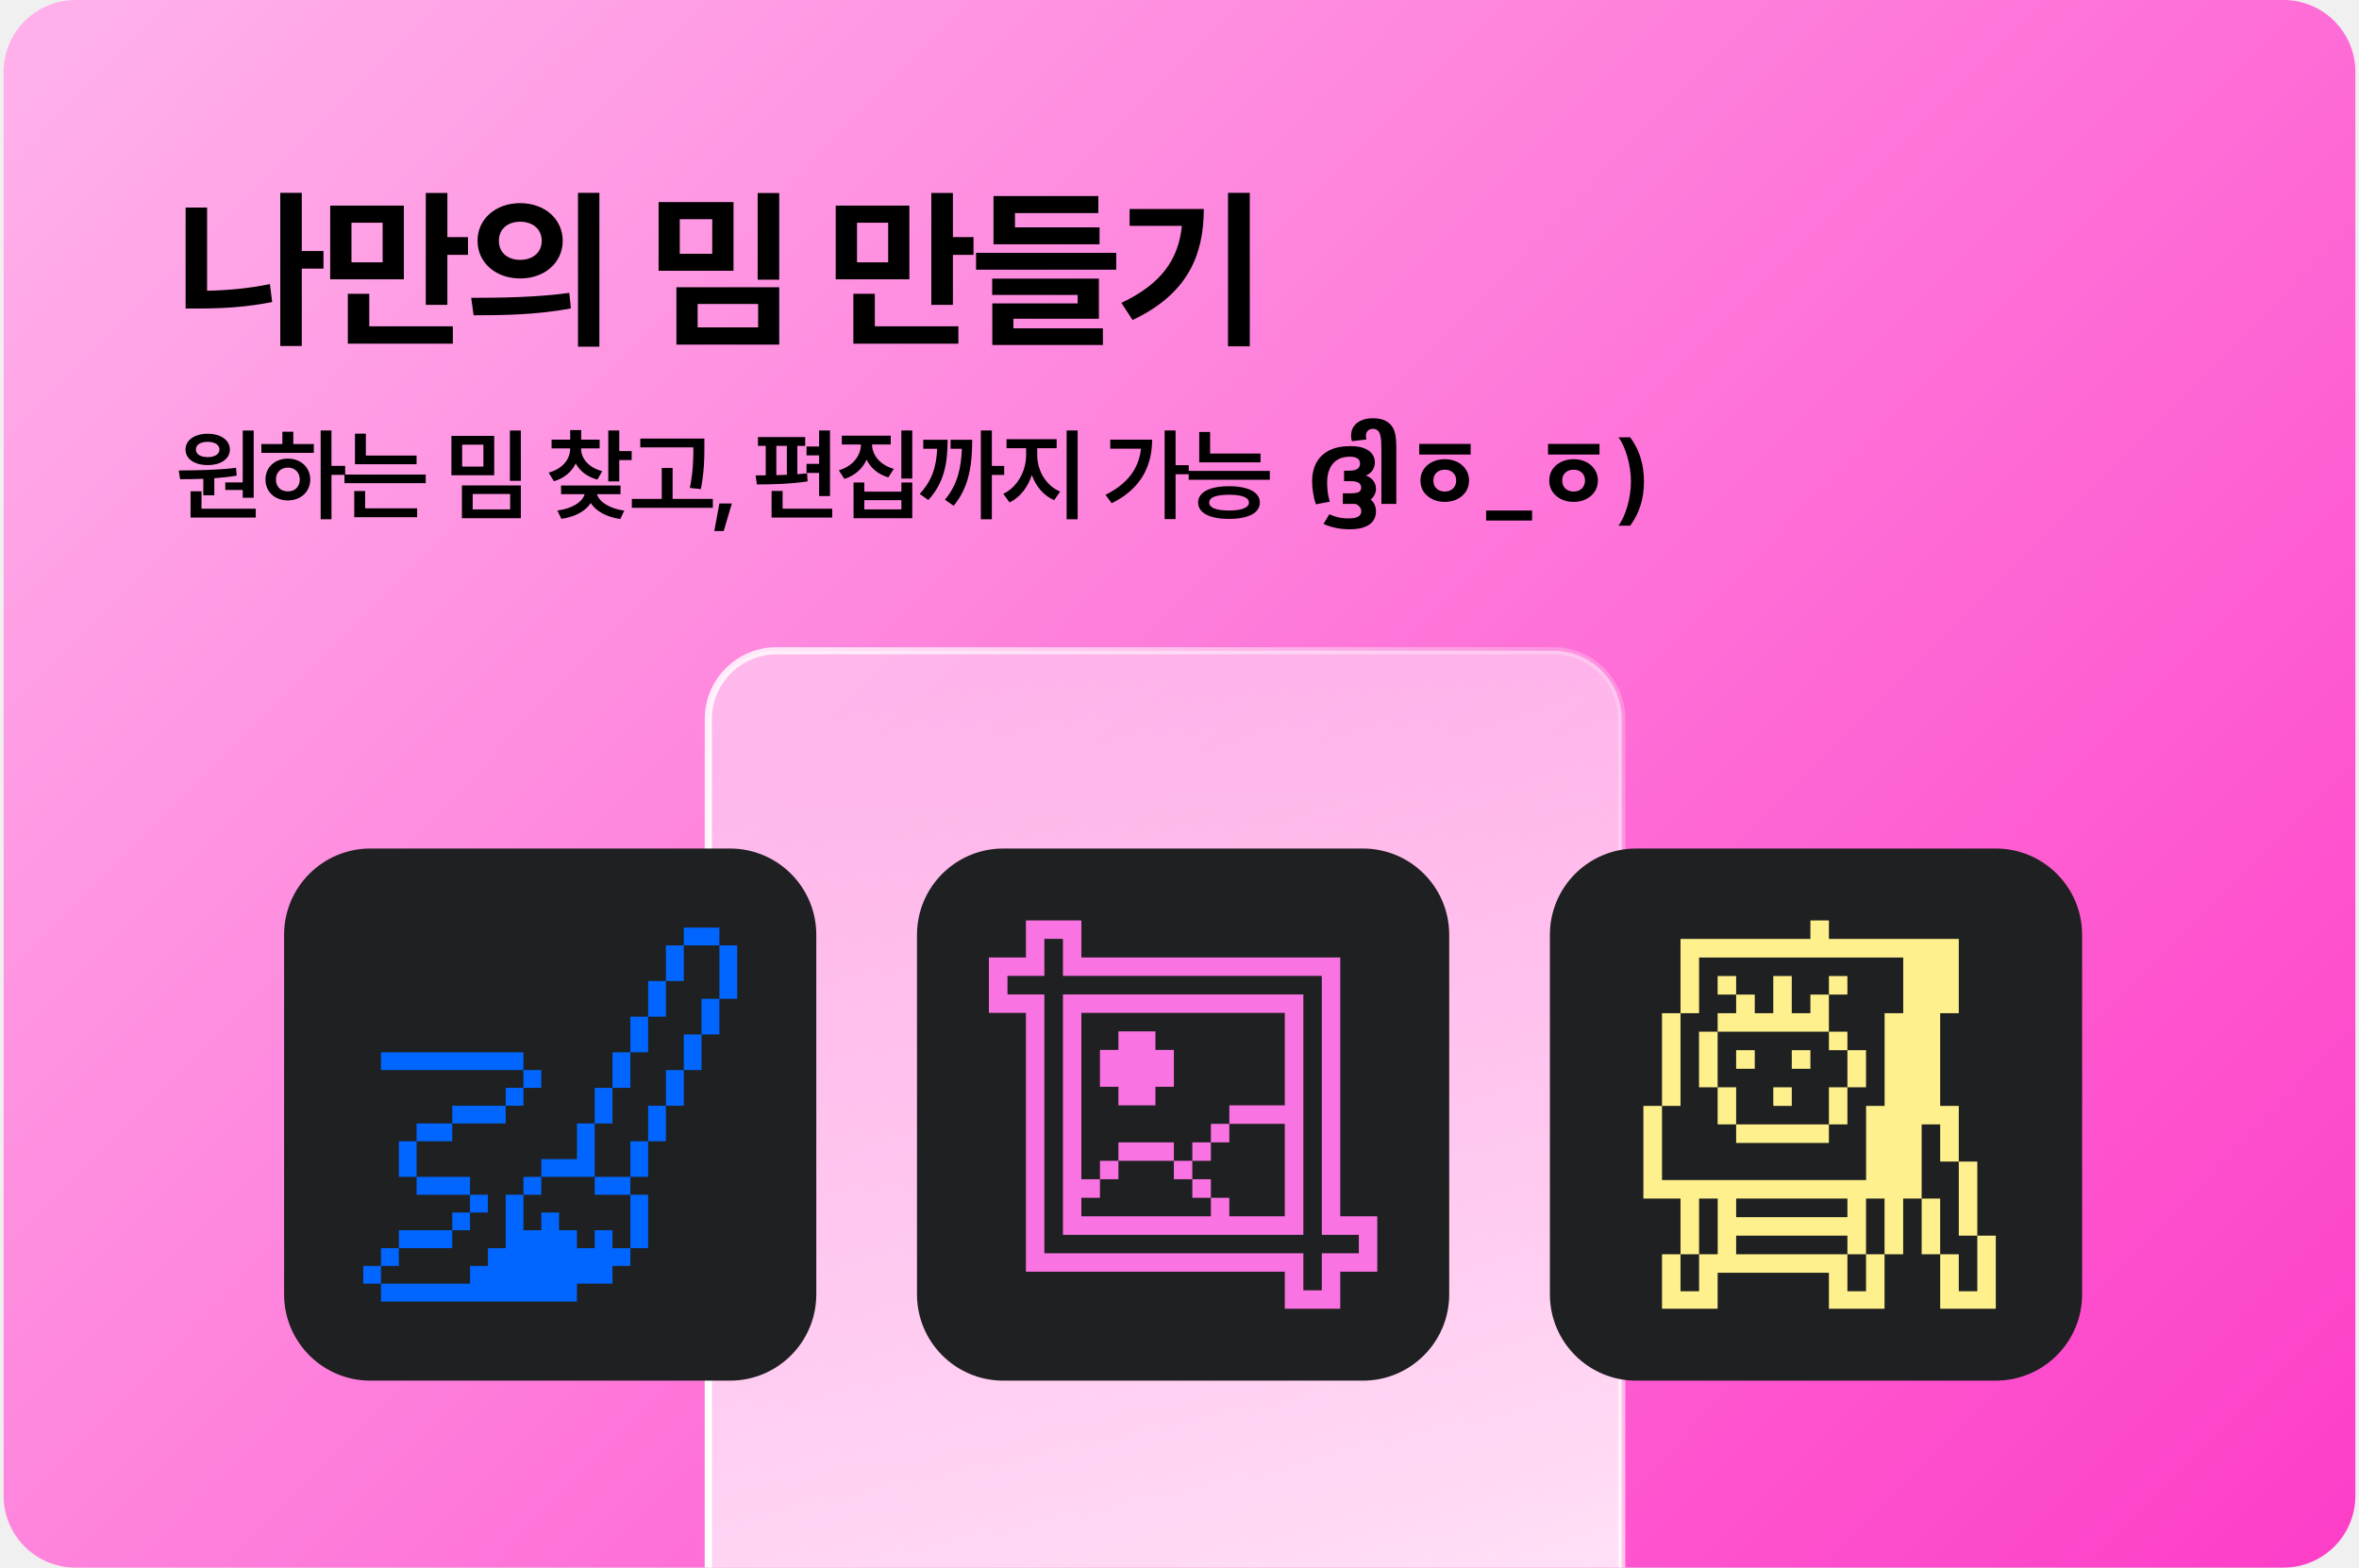
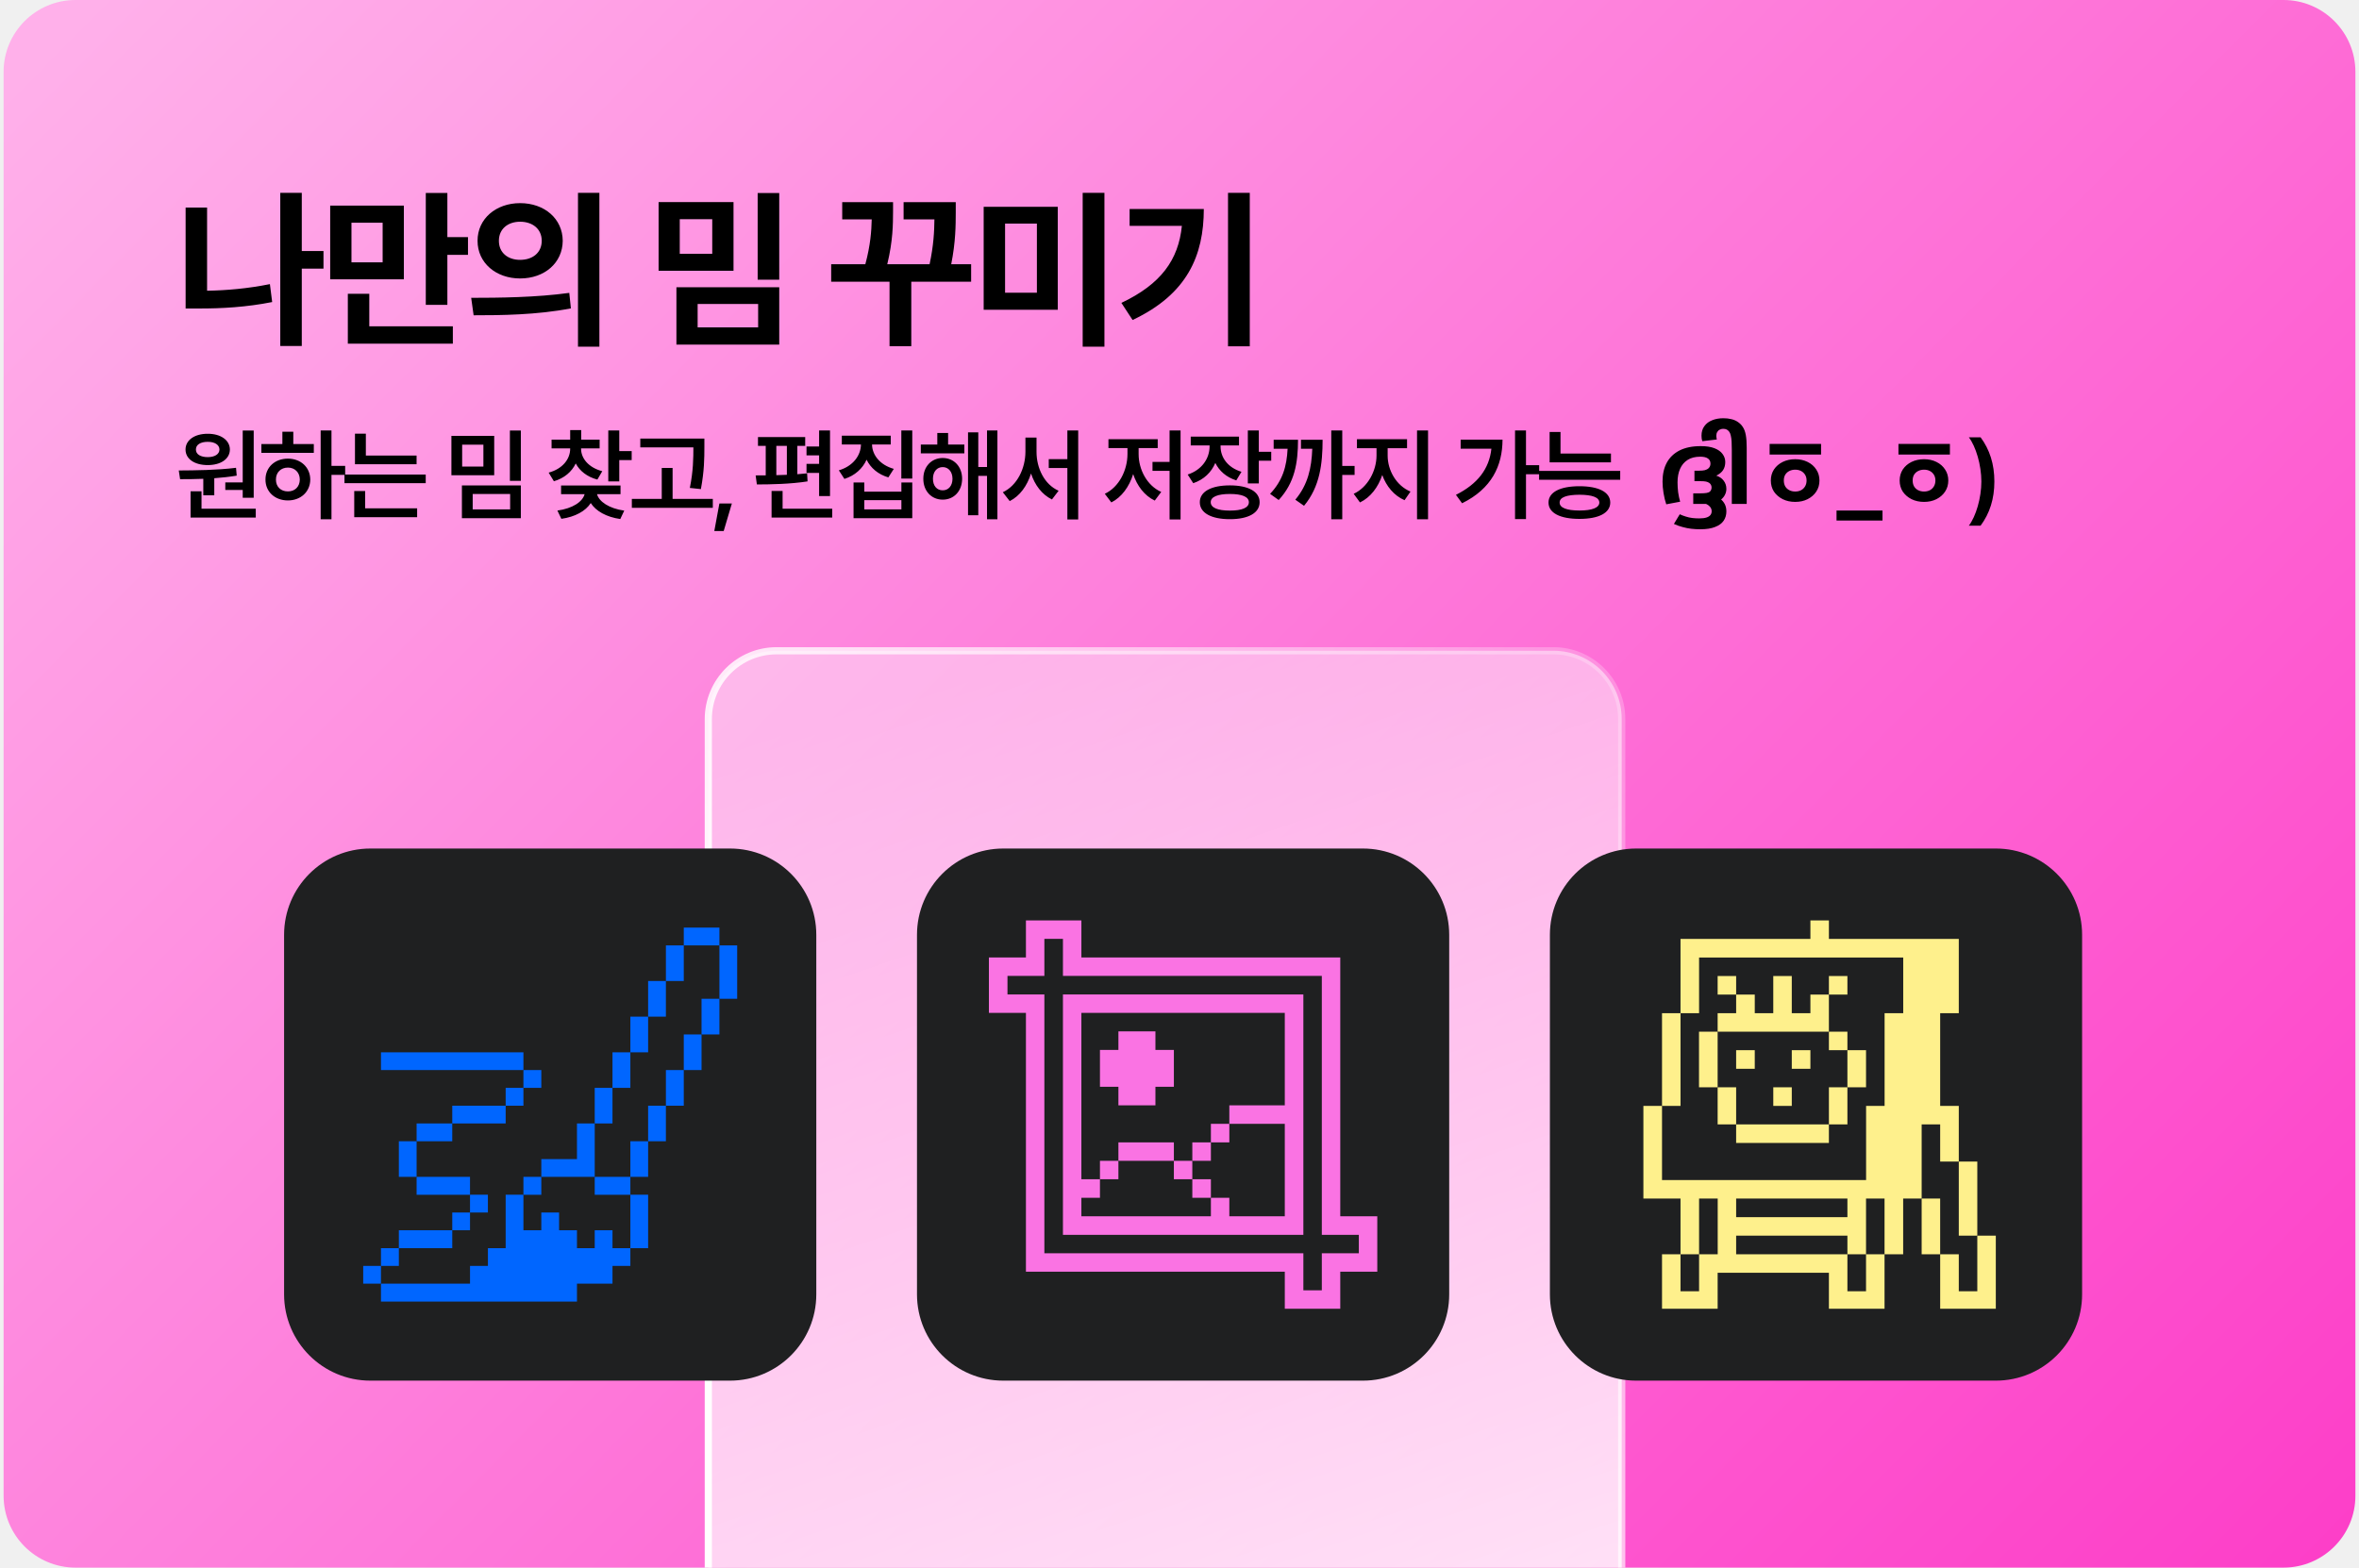
<svg xmlns="http://www.w3.org/2000/svg" width="328" height="218" viewBox="0 0 328 218" fill="none">
  <g clip-path="url(#clip0_896_17073)">
    <rect x="0.5" width="327" height="218" rx="10" fill="url(#paint0_linear_896_17073)" />
    <g clip-path="url(#clip1_896_17073)">
      <rect x="98.486" y="90.5" width="127" height="199" rx="9.5" fill="url(#paint1_linear_896_17073)" stroke="url(#paint2_linear_896_17073)" />
    </g>
    <rect x="39.5" y="118" width="74" height="74" rx="12" fill="#1F2021" />
    <g clip-path="url(#clip2_896_17073)">
      <path d="M102.499 131.47H100.029V138.896H102.499V131.47Z" fill="#0066FF" />
      <path d="M100.029 138.896H97.543V143.853H100.029V138.896Z" fill="#0066FF" />
      <path d="M100.03 129H95.074V131.47H100.03V129Z" fill="#0066FF" />
      <path d="M97.544 143.853H95.074V148.809H97.544V143.853Z" fill="#0066FF" />
      <path d="M95.074 148.809H92.588V153.765H95.074V148.809Z" fill="#0066FF" />
      <path d="M95.074 131.47H92.588V136.426H95.074V131.47Z" fill="#0066FF" />
      <path d="M92.587 153.765H90.117V158.705H92.587V153.765Z" fill="#0066FF" />
      <path d="M92.587 136.426H90.117V141.383H92.587V136.426Z" fill="#0066FF" />
      <path d="M90.118 166.147H87.648V173.574H90.118V166.147Z" fill="#0066FF" />
      <path d="M90.118 158.705H87.648V163.661H90.118V158.705Z" fill="#0066FF" />
      <path d="M90.118 141.383H87.648V146.339H90.118V141.383Z" fill="#0066FF" />
      <path d="M87.648 146.339H85.162V151.279H87.648V146.339Z" fill="#0066FF" />
      <path d="M85.162 171.087H82.692V173.574H80.222V171.087H77.736V168.617H75.266V171.087H72.779V166.147H70.309V173.574H67.84V176.044H65.353V178.514H52.971V181H80.222V178.514H85.162V176.044H87.648V173.574H85.162V171.087Z" fill="#0066FF" />
      <path d="M87.648 163.661H82.691V166.148H87.648V163.661Z" fill="#0066FF" />
      <path d="M85.161 151.279H82.691V156.235H85.161V151.279Z" fill="#0066FF" />
      <path d="M82.692 163.661V156.235H80.222V161.191H75.266V163.661H82.692Z" fill="#0066FF" />
      <path d="M75.266 163.661H72.779V166.148H75.266V163.661Z" fill="#0066FF" />
      <path d="M75.266 148.809H72.779V151.279H75.266V148.809Z" fill="#0066FF" />
      <path d="M72.779 151.279H70.309V153.765H72.779V151.279Z" fill="#0066FF" />
      <path d="M72.779 146.339H52.971V148.809H72.779V146.339Z" fill="#0066FF" />
      <path d="M67.838 166.147H65.352V168.617H67.838V166.147Z" fill="#0066FF" />
      <path d="M70.309 153.765H62.883V156.235H70.309V153.765Z" fill="#0066FF" />
      <path d="M65.353 168.617H62.883V171.087H65.353V168.617Z" fill="#0066FF" />
      <path d="M65.352 163.661H57.926V166.148H65.352V163.661Z" fill="#0066FF" />
      <path d="M62.882 156.235H57.926V158.705H62.882V156.235Z" fill="#0066FF" />
      <path d="M62.883 171.087H55.457V173.574H62.883V171.087Z" fill="#0066FF" />
      <path d="M57.927 158.705H55.457V163.661H57.927V158.705Z" fill="#0066FF" />
      <path d="M55.457 173.574H52.971V176.044H55.457V173.574Z" fill="#0066FF" />
      <path d="M52.97 176.044H50.5V178.514H52.97V176.044Z" fill="#0066FF" />
    </g>
    <rect x="127.5" y="118" width="74" height="74" rx="12" fill="#1F2021" />
    <g clip-path="url(#clip3_896_17073)">
      <path d="M186.353 169.141V133.147H150.359V128H142.647V133.147H137.5V140.859H142.647V176.853H178.641V182H186.353V176.853H191.5V169.141H186.353ZM188.935 174.288H183.788V179.435H181.223V174.288H145.212V138.294H140.082V135.712H145.212V130.565H147.794V135.712H183.788V171.723H188.935V174.288Z" fill="#FA73E3" />
      <path d="M147.793 138.294V171.723H181.222V138.294H147.793ZM178.64 153.717H170.929V156.282H178.64V169.141H170.929V166.576H168.364V169.141H150.358V166.576H152.94V163.994H150.358V140.859H178.64V153.717Z" fill="#FA73E3" />
      <path d="M170.93 156.283H168.365V158.864H170.93V156.283Z" fill="#FA73E3" />
      <path d="M168.365 158.864H165.783V161.429H168.365V158.864Z" fill="#FA73E3" />
      <path d="M168.365 163.994H165.783V166.576H168.365V163.994Z" fill="#FA73E3" />
      <path d="M165.782 161.429H163.217V163.994H165.782V161.429Z" fill="#FA73E3" />
      <path d="M155.506 153.718H160.653V151.136H163.218V146.006H160.653V143.424H155.506V146.006H152.941V151.136H155.506V153.718Z" fill="#FA73E3" />
      <path d="M163.218 158.864H155.506V161.429H163.218V158.864Z" fill="#FA73E3" />
      <path d="M155.506 161.429H152.941V163.994H155.506V161.429Z" fill="#FA73E3" />
    </g>
    <rect x="215.5" y="118" width="74" height="74" rx="12" fill="#1F2021" />
    <g clip-path="url(#clip4_896_17073)">
      <path d="M277.501 171.838H274.928V179.573H272.355V174.427H269.766V182.162H277.501V171.838Z" fill="#FEF08C" />
      <path d="M274.928 161.53H272.355V171.838H274.928V161.53Z" fill="#FEF08C" />
      <path d="M269.764 166.675H267.191V174.427H269.764V166.675Z" fill="#FEF08C" />
      <path d="M267.192 156.368H269.765V161.53H272.355V153.795H269.765V140.897H272.355V130.573H254.295V128H251.722V130.573H233.662V140.897H236.244V133.162H264.628V140.897H262.038V153.795H259.466V164.103H231.09V153.795H228.5V166.675H233.662V174.427H236.244V166.675H238.833V174.427H236.244V179.573H233.662V174.427H231.09V182.162H238.825V177H254.295V182.162H262.03V174.427H259.457V179.573H256.868V174.427H241.397V171.838H256.868V174.427H259.457V166.675H262.03V174.427H264.62V166.675H267.192V156.368ZM256.868 169.265H241.397V166.675H256.868V169.265Z" fill="#FEF08C" />
      <path d="M259.457 146.043H256.867V151.205H259.457V146.043Z" fill="#FEF08C" />
      <path d="M256.868 151.205H254.295V156.368H256.868V151.205Z" fill="#FEF08C" />
      <path d="M256.868 143.47H254.295V146.043H256.868V143.47Z" fill="#FEF08C" />
      <path d="M256.868 135.735H254.295V138.308H256.868V135.735Z" fill="#FEF08C" />
      <path d="M254.294 156.368H241.396V158.94H254.294V156.368Z" fill="#FEF08C" />
      <path d="M251.722 146.043H249.133V148.632H251.722V146.043Z" fill="#FEF08C" />
      <path d="M249.133 151.205H246.561V153.795H249.133V151.205Z" fill="#FEF08C" />
      <path d="M243.986 146.043H241.396V148.632H243.986V146.043Z" fill="#FEF08C" />
      <path d="M254.294 143.47V138.308H251.722V140.897H249.132V135.735H246.559V140.897H243.987V138.308H241.397V140.897H238.824V143.47H254.294Z" fill="#FEF08C" />
      <path d="M241.397 151.205H238.824V156.368H241.397V151.205Z" fill="#FEF08C" />
      <path d="M241.397 135.735H238.824V138.308H241.397V135.735Z" fill="#FEF08C" />
      <path d="M238.824 143.47H236.234V151.205H238.824V143.47Z" fill="#FEF08C" />
      <path d="M233.663 140.897H231.09V153.795H233.663V140.897Z" fill="#FEF08C" />
    </g>
-     <path d="M41.961 34.912H44.978V37.356H41.961V48.113H38.97V26.815H41.961V34.912ZM28.793 28.862V40.431C31.519 40.381 34.445 40.133 37.528 39.511L37.843 42.005C34.262 42.718 30.807 42.909 27.657 42.901H25.809V28.862H28.793ZM62.203 26.831V32.972H65.07V35.442H62.203V42.395H59.203V26.831H62.203ZM45.91 28.597H56.153V38.84H45.91V28.597ZM48.869 36.486H53.203V30.975H48.869V36.486ZM48.363 40.854H51.347V45.379H62.965V47.79H48.363V40.854ZM80.365 26.815H83.34V48.213H80.365V26.815ZM72.317 28.249C75.715 28.249 78.226 30.428 78.243 33.486C78.226 36.553 75.715 38.724 72.317 38.724C68.961 38.724 66.392 36.553 66.4 33.486C66.392 30.428 68.961 28.249 72.317 28.249ZM72.317 30.834C70.635 30.834 69.367 31.82 69.367 33.486C69.367 35.177 70.644 36.138 72.317 36.138C74.025 36.138 75.317 35.177 75.326 33.486C75.317 31.82 74.033 30.834 72.317 30.834ZM65.853 43.845L65.514 41.417C69.317 41.417 74.588 41.367 79.154 40.729L79.378 42.884C74.654 43.804 69.591 43.845 65.853 43.845ZM105.347 26.848H108.347V38.898H105.347V26.848ZM91.573 28.099H101.99V37.655H91.573V28.099ZM99.032 30.486H94.515V35.293H99.032V30.486ZM94.051 39.95H108.347V47.923H94.051V39.95ZM105.413 42.271H97.001V45.528H105.413V42.271ZM132.492 26.831V32.972H135.359V35.442H132.492V42.395H129.492V26.831H132.492ZM116.199 28.597H126.442V38.84H116.199V28.597ZM119.158 36.486H123.492V30.975H119.158V36.486ZM118.652 40.854H121.636V45.379H133.254V47.79H118.652V40.854ZM141.123 31.622H152.883V33.975H138.14V27.262H152.717V29.633H141.123V31.622ZM135.712 37.505V35.16H155.203V37.505H135.712ZM152.792 44.326H140.908V45.66H153.347V47.972H137.974V42.196H149.841V41.011H137.957V38.749H152.792V44.326ZM170.746 48.163V26.815H173.771V48.163H170.746ZM157.064 29.061H167.381C167.373 35.525 165.102 40.903 157.478 44.5L155.92 42.121C161.423 39.511 163.851 36.146 164.332 31.406H157.064V29.061Z" fill="black" />
-     <path d="M31.326 68.138V67.084H33.748V59.871H35.276V69.221H33.748V68.138H31.326ZM28.885 64.677C27.057 64.677 25.796 63.836 25.796 62.511C25.796 61.206 27.052 60.316 28.885 60.321C30.688 60.316 31.954 61.206 31.964 62.511C31.954 63.836 30.688 64.677 28.885 64.677ZM28.885 61.443C27.898 61.438 27.231 61.839 27.241 62.511C27.231 63.183 27.898 63.57 28.885 63.57C29.832 63.57 30.504 63.183 30.514 62.511C30.504 61.839 29.832 61.438 28.885 61.443ZM29.794 68.878H28.266V66.586C27.115 66.635 26.013 66.639 25.041 66.639L24.858 65.426C27.135 65.412 30.2 65.387 32.82 65.054L32.912 66.146C31.896 66.316 30.838 66.427 29.794 66.504V68.878ZM28.019 68.317V70.744H35.561V71.977H26.497V68.317H28.019ZM46.089 64.783H47.993V66.035H46.089V72.209H44.585V59.862H46.089V64.783ZM39.263 60.036H40.781V61.752H43.633V62.98H36.343V61.752H39.263V60.036ZM40.031 63.778C41.81 63.778 43.13 64.981 43.14 66.688C43.13 68.394 41.81 69.593 40.031 69.593C38.228 69.593 36.904 68.394 36.913 66.688C36.904 64.981 38.228 63.778 40.031 63.778ZM40.031 68.336C40.984 68.346 41.675 67.703 41.685 66.688C41.675 65.687 40.984 65.025 40.031 65.025C39.065 65.025 38.359 65.687 38.368 66.688C38.359 67.703 39.065 68.346 40.031 68.336ZM50.869 63.352H57.922V64.556H49.356V60.307H50.869V63.352ZM47.896 67.195V65.996H59.193V67.195H47.896ZM49.254 68.288H50.772V70.695H57.999V71.928H49.254V68.288ZM70.897 59.871H72.419V66.871H70.897V59.871ZM62.765 60.616H68.716V66.093H62.765V60.616ZM67.213 61.839H64.259V64.88H67.213V61.839ZM64.225 67.51H72.419V72.064H64.225V67.51ZM70.93 68.699H65.724V70.836H70.93V68.699ZM80.052 64.45C79.501 65.6 78.471 66.499 77.016 66.925L76.286 65.726C78.234 65.199 79.279 63.836 79.279 62.395V62.352H76.692V61.138H79.279V59.809H80.811V61.138H83.373V62.352H80.792V62.395C80.792 63.715 81.792 65.01 83.741 65.528L83.059 66.693C81.623 66.311 80.608 65.494 80.052 64.45ZM86.105 59.862V62.729H87.83V63.986H86.105V66.944H84.577V59.862H86.105ZM86.279 68.723H83.011C83.291 69.753 84.678 70.715 86.796 71.01L86.245 72.18C84.311 71.899 82.851 71.073 82.141 69.956C81.43 71.068 79.975 71.88 78.055 72.151L77.5 71C79.632 70.71 81 69.777 81.285 68.723H78.012V67.519H86.279V68.723ZM97.454 68.017L95.917 67.853C96.4 65.455 96.405 63.7 96.41 62.211H89.028V60.988H97.938V62.178C97.933 63.715 97.933 65.436 97.454 68.017ZM93.519 65.078V69.376H99.112V70.623H87.853V69.376H92.011V65.078H93.519ZM100.025 70.014H101.761L100.625 73.847H99.319L100.025 70.014ZM115.408 68.989H113.89V65.769H112.14V64.508H113.89V63.323H112.14V62.095H113.89V59.862H115.408V68.989ZM112.222 65.827L112.285 66.944C109.945 67.316 107.204 67.365 105.236 67.37L105.067 66.113C105.502 66.113 105.976 66.108 106.469 66.103V62.008H105.391V60.78H111.956V62.008H110.863V65.948C111.327 65.914 111.787 65.876 112.222 65.827ZM109.408 62.008H107.943V66.079C108.427 66.069 108.915 66.055 109.408 66.03V62.008ZM108.814 68.278V70.744H115.712V71.977H107.281V68.278H108.814ZM125.322 66.557V59.862H126.844V66.557H125.322ZM120.492 63.928C119.936 65.16 118.877 66.137 117.408 66.601L116.634 65.407C118.616 64.822 119.69 63.343 119.709 61.81H117.05V60.592H123.852V61.81H121.251C121.266 63.255 122.329 64.653 124.277 65.204L123.518 66.388C122.087 65.968 121.053 65.073 120.492 63.928ZM120.173 68.37H125.331V67.099H126.844V72.064H118.679V67.099H120.173V68.37ZM120.173 70.836H125.331V69.555H120.173V70.836ZM137.909 64.793H139.625V66.045H137.909V72.209H136.381V59.862H137.909V64.793ZM131.76 61.157C131.75 64.396 131.3 67.123 129.072 69.535L127.873 68.68C129.618 66.833 130.189 64.875 130.309 62.405H128.371V61.157H131.76ZM132.171 61.157H135.177C135.168 64.479 134.82 67.655 132.596 70.338L131.383 69.492C133.137 67.394 133.64 65.083 133.742 62.405H132.171V61.157ZM148.306 72.209V59.862H149.839V72.209H148.306ZM144.221 62.327V63.367C144.221 65.397 145.411 67.529 147.397 68.361L146.571 69.559C145.111 68.926 144.038 67.63 143.472 66.059C142.906 67.756 141.823 69.182 140.373 69.869L139.498 68.67C141.451 67.776 142.665 65.474 142.674 63.367V62.327H139.953V61.08H146.919V62.327H144.221ZM163.456 64.686H165.288V65.948H163.456V72.189H161.933V59.862H163.456V64.686ZM154.373 61.143H160.193C160.183 64.773 158.68 67.964 154.571 69.985L153.715 68.815C156.722 67.307 158.346 65.209 158.646 62.395H154.373V61.143ZM168.256 63.072H175.27V64.3H166.742V60.075H168.256V63.072ZM165.278 66.722V65.484H176.556V66.722H165.278ZM170.89 67.616C173.564 67.616 175.169 68.438 175.173 69.888C175.169 71.343 173.564 72.16 170.89 72.16C168.207 72.16 166.588 71.343 166.588 69.888C166.588 68.438 168.207 67.616 170.89 67.616ZM170.89 70.995C172.664 70.995 173.646 70.604 173.655 69.888C173.646 69.158 172.664 68.81 170.89 68.8C169.097 68.81 168.125 69.158 168.135 69.888C168.125 70.604 169.097 70.995 170.89 70.995ZM187.761 62.04C188.526 62.04 189.161 62.138 189.665 62.334C190.169 62.53 190.542 62.796 190.785 63.132C191.037 63.468 191.163 63.841 191.163 64.252C191.163 64.681 191.065 65.05 190.869 65.358C190.682 65.666 190.342 65.941 189.847 66.184L189.819 66.114C190.323 66.263 190.696 66.506 190.939 66.842C191.191 67.169 191.317 67.551 191.317 67.99C191.317 68.279 191.252 68.55 191.121 68.802C191 69.054 190.818 69.278 190.575 69.474C190.332 69.661 190.029 69.81 189.665 69.922C189.31 70.025 188.9 70.076 188.433 70.076H186.711V68.606H187.719C188.074 68.606 188.358 68.587 188.573 68.55C188.788 68.513 188.946 68.443 189.049 68.34C189.124 68.265 189.175 68.186 189.203 68.102C189.24 68.009 189.259 67.901 189.259 67.78C189.259 67.64 189.226 67.514 189.161 67.402C189.096 67.29 189.012 67.201 188.909 67.136C188.788 67.061 188.643 67.005 188.475 66.968C188.307 66.931 188.041 66.912 187.677 66.912H186.879V65.456H187.565C187.864 65.456 188.116 65.433 188.321 65.386C188.536 65.33 188.713 65.237 188.853 65.106C188.928 65.031 188.988 64.943 189.035 64.84C189.082 64.728 189.105 64.607 189.105 64.476C189.105 64.159 188.988 63.921 188.755 63.762C188.522 63.594 188.167 63.51 187.691 63.51C186.982 63.51 186.394 63.659 185.927 63.958C185.46 64.257 185.11 64.672 184.877 65.204C184.644 65.736 184.527 66.361 184.527 67.08C184.527 67.528 184.555 67.985 184.611 68.452C184.676 68.919 184.77 69.357 184.891 69.768L182.959 70.132C182.8 69.665 182.674 69.147 182.581 68.578C182.488 67.999 182.441 67.463 182.441 66.968C182.441 65.951 182.637 65.078 183.029 64.35C183.43 63.613 184.023 63.043 184.807 62.642C185.6 62.241 186.585 62.04 187.761 62.04ZM187.691 73.604C187.271 73.604 186.856 73.581 186.445 73.534C186.044 73.487 185.642 73.408 185.241 73.296C184.84 73.193 184.434 73.049 184.023 72.862L184.835 71.518C185.124 71.649 185.409 71.756 185.689 71.84C185.978 71.933 186.272 71.999 186.571 72.036C186.879 72.073 187.206 72.092 187.551 72.092C187.971 72.092 188.307 72.05 188.559 71.966C188.811 71.882 188.993 71.765 189.105 71.616C189.217 71.467 189.273 71.294 189.273 71.098C189.273 70.855 189.194 70.645 189.035 70.468C188.876 70.281 188.657 70.137 188.377 70.034L189.511 68.872C189.884 68.993 190.202 69.157 190.463 69.362C190.734 69.567 190.944 69.815 191.093 70.104C191.242 70.393 191.317 70.734 191.317 71.126C191.317 71.611 191.191 72.041 190.939 72.414C190.687 72.787 190.29 73.077 189.749 73.282C189.217 73.497 188.531 73.604 187.691 73.604ZM190.897 58.162C191.308 58.162 191.677 58.204 192.003 58.288C192.33 58.363 192.619 58.484 192.871 58.652C193.189 58.857 193.436 59.105 193.613 59.394C193.8 59.674 193.935 60.043 194.019 60.5C194.103 60.948 194.145 61.541 194.145 62.278V70.076H192.073V62.6C192.073 62.133 192.064 61.737 192.045 61.41C192.027 61.074 191.989 60.799 191.933 60.584C191.887 60.36 191.817 60.183 191.723 60.052C191.63 59.921 191.518 59.819 191.387 59.744C191.257 59.669 191.084 59.632 190.869 59.632C190.711 59.632 190.557 59.669 190.407 59.744C190.258 59.809 190.141 59.917 190.057 60.066C189.964 60.206 189.917 60.388 189.917 60.612C189.917 60.696 189.927 60.785 189.945 60.878C189.955 60.962 189.969 61.041 189.987 61.116L187.971 61.354C187.934 61.242 187.906 61.125 187.887 61.004C187.869 60.873 187.859 60.738 187.859 60.598C187.859 60.057 187.995 59.609 188.265 59.254C188.527 58.89 188.886 58.619 189.343 58.442C189.801 58.255 190.319 58.162 190.897 58.162ZM197.331 61.732H204.485V63.216H197.331V61.732ZM200.887 63.86C201.531 63.86 202.105 63.986 202.609 64.238C203.123 64.49 203.524 64.84 203.813 65.288C204.112 65.736 204.261 66.245 204.261 66.814C204.261 67.402 204.112 67.92 203.813 68.368C203.524 68.807 203.123 69.157 202.609 69.418C202.105 69.67 201.531 69.796 200.887 69.796C200.243 69.796 199.665 69.67 199.151 69.418C198.638 69.157 198.232 68.807 197.933 68.368C197.644 67.92 197.499 67.402 197.499 66.814C197.499 66.245 197.644 65.736 197.933 65.288C198.232 64.84 198.638 64.49 199.151 64.238C199.665 63.986 200.243 63.86 200.887 63.86ZM200.887 65.316C200.589 65.316 200.318 65.377 200.075 65.498C199.833 65.619 199.641 65.792 199.501 66.016C199.371 66.24 199.305 66.506 199.305 66.814C199.305 67.131 199.371 67.407 199.501 67.64C199.641 67.873 199.833 68.051 200.075 68.172C200.318 68.293 200.589 68.354 200.887 68.354C201.195 68.354 201.466 68.293 201.699 68.172C201.933 68.051 202.119 67.873 202.259 67.64C202.399 67.407 202.469 67.131 202.469 66.814C202.469 66.506 202.399 66.24 202.259 66.016C202.119 65.792 201.933 65.619 201.699 65.498C201.466 65.377 201.195 65.316 200.887 65.316ZM206.635 71H213.026V72.387H206.635V71ZM215.244 61.732H222.398V63.216H215.244V61.732ZM218.8 63.86C219.444 63.86 220.018 63.986 220.522 64.238C221.036 64.49 221.437 64.84 221.726 65.288C222.025 65.736 222.174 66.245 222.174 66.814C222.174 67.402 222.025 67.92 221.726 68.368C221.437 68.807 221.036 69.157 220.522 69.418C220.018 69.67 219.444 69.796 218.8 69.796C218.156 69.796 217.578 69.67 217.064 69.418C216.551 69.157 216.145 68.807 215.846 68.368C215.557 67.92 215.412 67.402 215.412 66.814C215.412 66.245 215.557 65.736 215.846 65.288C216.145 64.84 216.551 64.49 217.064 64.238C217.578 63.986 218.156 63.86 218.8 63.86ZM218.8 65.316C218.502 65.316 218.231 65.377 217.988 65.498C217.746 65.619 217.554 65.792 217.414 66.016C217.284 66.24 217.218 66.506 217.218 66.814C217.218 67.131 217.284 67.407 217.414 67.64C217.554 67.873 217.746 68.051 217.988 68.172C218.231 68.293 218.502 68.354 218.8 68.354C219.108 68.354 219.379 68.293 219.612 68.172C219.846 68.051 220.032 67.873 220.172 67.64C220.312 67.407 220.382 67.131 220.382 66.814C220.382 66.506 220.312 66.24 220.172 66.016C220.032 65.792 219.846 65.619 219.612 65.498C219.379 65.377 219.108 65.316 218.8 65.316ZM228.58 66.959C228.58 69.376 227.937 71.382 226.665 73.103H225.031C226.008 71.827 226.772 69.255 226.772 66.959C226.772 64.667 226.008 62.09 225.031 60.814H226.665C227.937 62.535 228.58 64.546 228.58 66.959Z" fill="black" />
+     <path d="M41.961 34.912H44.978V37.356H41.961V48.113H38.97V26.815H41.961V34.912ZM28.793 28.862V40.431C31.519 40.381 34.445 40.133 37.528 39.511L37.843 42.005C34.262 42.718 30.807 42.909 27.657 42.901H25.809V28.862H28.793ZM62.203 26.831V32.972H65.07V35.442H62.203V42.395H59.203V26.831H62.203ZM45.91 28.597H56.153V38.84H45.91V28.597ZM48.869 36.486H53.203V30.975H48.869V36.486ZM48.363 40.854H51.347V45.379H62.965V47.79H48.363V40.854ZM80.365 26.815H83.34V48.213H80.365V26.815ZM72.317 28.249C75.715 28.249 78.226 30.428 78.243 33.486C78.226 36.553 75.715 38.724 72.317 38.724C68.961 38.724 66.392 36.553 66.4 33.486C66.392 30.428 68.961 28.249 72.317 28.249ZM72.317 30.834C70.635 30.834 69.367 31.82 69.367 33.486C69.367 35.177 70.644 36.138 72.317 36.138C74.025 36.138 75.317 35.177 75.326 33.486C75.317 31.82 74.033 30.834 72.317 30.834ZM65.853 43.845L65.514 41.417C69.317 41.417 74.588 41.367 79.154 40.729L79.378 42.884C74.654 43.804 69.591 43.845 65.853 43.845ZM105.347 26.848H108.347V38.898H105.347V26.848ZM91.573 28.099H101.99V37.655H91.573V28.099ZM99.032 30.486H94.515V35.293H99.032V30.486ZM94.051 39.95H108.347V47.923H94.051V39.95ZM105.413 42.271H97.001V45.528H105.413V42.271ZM132.26 36.743H135.028V39.18H126.707V48.146H123.683V39.18H115.569V36.743H120.318C121.031 34.099 121.172 32.102 121.205 30.511H117.103V28.108H124.172V29.434C124.163 31.124 124.163 33.478 123.368 36.743H129.252C129.815 34.133 129.906 32.135 129.923 30.511H125.638V28.108H132.89V29.583C132.882 31.307 132.882 33.619 132.26 36.743ZM150.538 26.815H153.562V48.213H150.538V26.815ZM136.772 28.762H147.073V43.075H136.772V28.762ZM144.173 31.091H139.747V40.704H144.173V31.091ZM170.746 48.163V26.815H173.771V48.163H170.746ZM157.064 29.061H167.381C167.373 35.525 165.102 40.903 157.478 44.5L155.92 42.121C161.423 39.511 163.851 36.146 164.332 31.406H157.064V29.061Z" fill="black" />
+     <path d="M31.326 68.138V67.084H33.748V59.871H35.276V69.221H33.748V68.138H31.326ZM28.885 64.677C27.057 64.677 25.796 63.836 25.796 62.511C25.796 61.206 27.052 60.316 28.885 60.321C30.688 60.316 31.954 61.206 31.964 62.511C31.954 63.836 30.688 64.677 28.885 64.677ZM28.885 61.443C27.898 61.438 27.231 61.839 27.241 62.511C27.231 63.183 27.898 63.57 28.885 63.57C29.832 63.57 30.504 63.183 30.514 62.511C30.504 61.839 29.832 61.438 28.885 61.443ZM29.794 68.878H28.266V66.586C27.115 66.635 26.013 66.639 25.041 66.639L24.858 65.426C27.135 65.412 30.2 65.387 32.82 65.054L32.912 66.146C31.896 66.316 30.838 66.427 29.794 66.504V68.878ZM28.019 68.317V70.744H35.561V71.977H26.497V68.317H28.019ZM46.089 64.783H47.993V66.035H46.089V72.209H44.585V59.862H46.089V64.783ZM39.263 60.036H40.781V61.752H43.633V62.98H36.343V61.752H39.263V60.036ZM40.031 63.778C41.81 63.778 43.13 64.981 43.14 66.688C43.13 68.394 41.81 69.593 40.031 69.593C38.228 69.593 36.904 68.394 36.913 66.688C36.904 64.981 38.228 63.778 40.031 63.778ZM40.031 68.336C40.984 68.346 41.675 67.703 41.685 66.688C41.675 65.687 40.984 65.025 40.031 65.025C39.065 65.025 38.359 65.687 38.368 66.688C38.359 67.703 39.065 68.346 40.031 68.336ZM50.869 63.352H57.922V64.556H49.356V60.307H50.869V63.352ZM47.896 67.195V65.996H59.193V67.195H47.896ZM49.254 68.288H50.772V70.695H57.999V71.928H49.254V68.288ZM70.897 59.871H72.419V66.871H70.897V59.871ZM62.765 60.616H68.716V66.093H62.765V60.616ZM67.213 61.839H64.259V64.88H67.213V61.839ZM64.225 67.51H72.419V72.064H64.225V67.51ZM70.93 68.699H65.724V70.836H70.93V68.699ZM80.052 64.45C79.501 65.6 78.471 66.499 77.016 66.925L76.286 65.726C78.234 65.199 79.279 63.836 79.279 62.395V62.352H76.692V61.138H79.279V59.809H80.811V61.138H83.373V62.352H80.792V62.395C80.792 63.715 81.792 65.01 83.741 65.528L83.059 66.693C81.623 66.311 80.608 65.494 80.052 64.45ZM86.105 59.862V62.729H87.83V63.986H86.105V66.944H84.577V59.862H86.105ZM86.279 68.723H83.011C83.291 69.753 84.678 70.715 86.796 71.01L86.245 72.18C84.311 71.899 82.851 71.073 82.141 69.956C81.43 71.068 79.975 71.88 78.055 72.151L77.5 71C79.632 70.71 81 69.777 81.285 68.723H78.012V67.519H86.279V68.723ZM97.454 68.017L95.917 67.853C96.4 65.455 96.405 63.7 96.41 62.211H89.028V60.988H97.938V62.178C97.933 63.715 97.933 65.436 97.454 68.017ZM93.519 65.078V69.376H99.112V70.623H87.853V69.376H92.011V65.078H93.519ZM100.025 70.014H101.761L100.625 73.847H99.319L100.025 70.014ZM115.408 68.989H113.89V65.769H112.14V64.508H113.89V63.323H112.14V62.095H113.89V59.862H115.408V68.989ZM112.222 65.827L112.285 66.944C109.945 67.316 107.204 67.365 105.236 67.37L105.067 66.113C105.502 66.113 105.976 66.108 106.469 66.103V62.008H105.391V60.78H111.956V62.008H110.863V65.948C111.327 65.914 111.787 65.876 112.222 65.827ZM109.408 62.008H107.943V66.079C108.427 66.069 108.915 66.055 109.408 66.03V62.008ZM108.814 68.278V70.744H115.712V71.977H107.281V68.278H108.814ZM125.322 66.557V59.862H126.844V66.557H125.322ZM120.492 63.928C119.936 65.16 118.877 66.137 117.408 66.601L116.634 65.407C118.616 64.822 119.69 63.343 119.709 61.81H117.05V60.592H123.852V61.81H121.251C121.266 63.255 122.329 64.653 124.277 65.204L123.518 66.388C122.087 65.968 121.053 65.073 120.492 63.928ZM120.173 68.37H125.331V67.099H126.844V72.064H118.679V67.099H120.173V68.37ZM120.173 70.836H125.331V69.555H120.173V70.836ZM137.237 64.948V59.862H138.682V72.209H137.237V66.175H136.023V71.653H134.597V60.123H136.023V64.948H137.237ZM130.324 60.215H131.827V61.825H134.085V63.048H128.032V61.825H130.324V60.215ZM131.078 63.691C132.649 63.695 133.771 64.889 133.776 66.577C133.771 68.283 132.649 69.482 131.078 69.482C129.512 69.482 128.376 68.283 128.381 66.577C128.376 64.889 129.512 63.695 131.078 63.691ZM131.078 68.186C131.866 68.191 132.432 67.573 132.436 66.577C132.432 65.6 131.866 64.957 131.078 64.957C130.276 64.957 129.715 65.6 129.72 66.577C129.715 67.573 130.276 68.191 131.078 68.186ZM148.408 63.855V59.862H149.916V72.238H148.408V65.083H145.821V63.855H148.408ZM144.12 60.853V62.83C144.12 65.121 145.217 67.374 147.19 68.245L146.266 69.458C144.869 68.771 143.888 67.461 143.356 65.847C142.819 67.553 141.814 68.97 140.393 69.685L139.435 68.452C141.446 67.514 142.568 65.131 142.578 62.83V60.853H144.12ZM162.62 64.232V59.862H164.148V72.238H162.62V65.474H160.246V64.232H162.62ZM158.317 62.313V63.144C158.313 65.276 159.473 67.534 161.46 68.409L160.561 69.613C159.125 68.931 158.1 67.563 157.558 65.929C157.017 67.674 155.963 69.144 154.523 69.869L153.614 68.67C155.591 67.742 156.761 65.402 156.766 63.144V62.313H154.121V61.08H160.971V62.313H158.317ZM175.028 59.862V62.825H176.754V64.073H175.028V67.229H173.501V59.862H175.028ZM168.981 64.377C168.434 65.673 167.395 66.698 165.911 67.195L165.138 65.992C167.129 65.349 168.173 63.744 168.183 62.1V61.945H165.563V60.718H172.273V61.945H169.711V62.09C169.711 63.599 170.687 65.02 172.616 65.61L171.896 66.804C170.508 66.369 169.527 65.489 168.981 64.377ZM171.006 67.5C173.568 67.5 175.14 68.361 175.14 69.84C175.14 71.329 173.568 72.204 171.006 72.199C168.42 72.204 166.82 71.329 166.825 69.84C166.82 68.361 168.42 67.5 171.006 67.5ZM171.006 71.005C172.698 71.01 173.646 70.604 173.646 69.84C173.646 69.091 172.698 68.694 171.006 68.694C169.309 68.694 168.338 69.091 168.343 69.84C168.338 70.604 169.309 71.01 171.006 71.005ZM186.63 64.793H188.346V66.045H186.63V72.209H185.102V59.862H186.63V64.793ZM180.48 61.157C180.471 64.396 180.021 67.123 177.793 69.535L176.594 68.68C178.339 66.833 178.909 64.875 179.03 62.405H177.092V61.157H180.48ZM180.891 61.157H183.898C183.889 64.479 183.54 67.655 181.317 70.338L180.103 69.492C181.858 67.394 182.361 65.083 182.462 62.405H180.891V61.157ZM197.027 72.209V59.862H198.559V72.209H197.027ZM192.942 62.327V63.367C192.942 65.397 194.131 67.529 196.118 68.361L195.291 69.559C193.831 68.926 192.758 67.63 192.193 66.059C191.627 67.756 190.544 69.182 189.094 69.869L188.219 68.67C190.172 67.776 191.385 65.474 191.395 63.367V62.327H188.673V61.08H195.639V62.327H192.942ZM212.177 64.686H214.009V65.948H212.177V72.189H210.654V59.862H212.177V64.686ZM203.093 61.143H208.914C208.904 64.773 207.401 67.964 203.292 69.985L202.436 68.815C205.443 67.307 207.067 65.209 207.367 62.395H203.093V61.143ZM216.976 63.072H223.991V64.3H215.463V60.075H216.976V63.072ZM213.998 66.722V65.484H225.277V66.722H213.998ZM219.611 67.616C222.284 67.616 223.889 68.438 223.894 69.888C223.889 71.343 222.284 72.16 219.611 72.16C216.928 72.16 215.308 71.343 215.308 69.888C215.308 68.438 216.928 67.616 219.611 67.616ZM219.611 70.995C221.385 70.995 222.366 70.604 222.376 69.888C222.366 69.158 221.385 68.81 219.611 68.8C217.817 68.81 216.846 69.158 216.855 69.888C216.846 70.604 217.817 70.995 219.611 70.995ZM236.482 62.04C237.247 62.04 237.882 62.138 238.386 62.334C238.89 62.53 239.263 62.796 239.506 63.132C239.758 63.468 239.884 63.841 239.884 64.252C239.884 64.681 239.786 65.05 239.59 65.358C239.403 65.666 239.062 65.941 238.568 66.184L238.54 66.114C239.044 66.263 239.417 66.506 239.66 66.842C239.912 67.169 240.038 67.551 240.038 67.99C240.038 68.279 239.972 68.55 239.842 68.802C239.72 69.054 239.538 69.278 239.296 69.474C239.053 69.661 238.75 69.81 238.386 69.922C238.031 70.025 237.62 70.076 237.154 70.076H235.432V68.606H236.44C236.794 68.606 237.079 68.587 237.294 68.55C237.508 68.513 237.667 68.443 237.77 68.34C237.844 68.265 237.896 68.186 237.924 68.102C237.961 68.009 237.98 67.901 237.98 67.78C237.98 67.64 237.947 67.514 237.882 67.402C237.816 67.29 237.732 67.201 237.63 67.136C237.508 67.061 237.364 67.005 237.196 66.968C237.028 66.931 236.762 66.912 236.398 66.912H235.6V65.456H236.286C236.584 65.456 236.836 65.433 237.042 65.386C237.256 65.33 237.434 65.237 237.574 65.106C237.648 65.031 237.709 64.943 237.756 64.84C237.802 64.728 237.826 64.607 237.826 64.476C237.826 64.159 237.709 63.921 237.476 63.762C237.242 63.594 236.888 63.51 236.412 63.51C235.702 63.51 235.114 63.659 234.648 63.958C234.181 64.257 233.831 64.672 233.598 65.204C233.364 65.736 233.248 66.361 233.248 67.08C233.248 67.528 233.276 67.985 233.332 68.452C233.397 68.919 233.49 69.357 233.612 69.768L231.68 70.132C231.521 69.665 231.395 69.147 231.302 68.578C231.208 67.999 231.162 67.463 231.162 66.968C231.162 65.951 231.358 65.078 231.75 64.35C232.151 63.613 232.744 63.043 233.528 62.642C234.321 62.241 235.306 62.04 236.482 62.04ZM236.412 73.604C235.992 73.604 235.576 73.581 235.166 73.534C234.764 73.487 234.363 73.408 233.962 73.296C233.56 73.193 233.154 73.049 232.744 72.862L233.556 71.518C233.845 71.649 234.13 71.756 234.41 71.84C234.699 71.933 234.993 71.999 235.292 72.036C235.6 72.073 235.926 72.092 236.272 72.092C236.692 72.092 237.028 72.05 237.28 71.966C237.532 71.882 237.714 71.765 237.826 71.616C237.938 71.467 237.994 71.294 237.994 71.098C237.994 70.855 237.914 70.645 237.756 70.468C237.597 70.281 237.378 70.137 237.098 70.034L238.232 68.872C238.605 68.993 238.922 69.157 239.184 69.362C239.454 69.567 239.664 69.815 239.814 70.104C239.963 70.393 240.038 70.734 240.038 71.126C240.038 71.611 239.912 72.041 239.66 72.414C239.408 72.787 239.011 73.077 238.47 73.282C237.938 73.497 237.252 73.604 236.412 73.604ZM239.618 58.162C240.029 58.162 240.397 58.204 240.724 58.288C241.051 58.363 241.34 58.484 241.592 58.652C241.909 58.857 242.157 59.105 242.334 59.394C242.521 59.674 242.656 60.043 242.74 60.5C242.824 60.948 242.866 61.541 242.866 62.278V70.076H240.794V62.6C240.794 62.133 240.785 61.737 240.766 61.41C240.747 61.074 240.71 60.799 240.654 60.584C240.607 60.36 240.537 60.183 240.444 60.052C240.351 59.921 240.239 59.819 240.108 59.744C239.977 59.669 239.805 59.632 239.59 59.632C239.431 59.632 239.277 59.669 239.128 59.744C238.979 59.809 238.862 59.917 238.778 60.066C238.685 60.206 238.638 60.388 238.638 60.612C238.638 60.696 238.647 60.785 238.666 60.878C238.675 60.962 238.689 61.041 238.708 61.116L236.692 61.354C236.655 61.242 236.627 61.125 236.608 61.004C236.589 60.873 236.58 60.738 236.58 60.598C236.58 60.057 236.715 59.609 236.986 59.254C237.247 58.89 237.607 58.619 238.064 58.442C238.521 58.255 239.039 58.162 239.618 58.162ZM246.052 61.732H253.206V63.216H246.052V61.732ZM249.608 63.86C250.252 63.86 250.826 63.986 251.33 64.238C251.843 64.49 252.245 64.84 252.534 65.288C252.833 65.736 252.982 66.245 252.982 66.814C252.982 67.402 252.833 67.92 252.534 68.368C252.245 68.807 251.843 69.157 251.33 69.418C250.826 69.67 250.252 69.796 249.608 69.796C248.964 69.796 248.385 69.67 247.872 69.418C247.359 69.157 246.953 68.807 246.654 68.368C246.365 67.92 246.22 67.402 246.22 66.814C246.22 66.245 246.365 65.736 246.654 65.288C246.953 64.84 247.359 64.49 247.872 64.238C248.385 63.986 248.964 63.86 249.608 63.86ZM249.608 65.316C249.309 65.316 249.039 65.377 248.796 65.498C248.553 65.619 248.362 65.792 248.222 66.016C248.091 66.24 248.026 66.506 248.026 66.814C248.026 67.131 248.091 67.407 248.222 67.64C248.362 67.873 248.553 68.051 248.796 68.172C249.039 68.293 249.309 68.354 249.608 68.354C249.916 68.354 250.187 68.293 250.42 68.172C250.653 68.051 250.84 67.873 250.98 67.64C251.12 67.407 251.19 67.131 251.19 66.814C251.19 66.506 251.12 66.24 250.98 66.016C250.84 65.792 250.653 65.619 250.42 65.498C250.187 65.377 249.916 65.316 249.608 65.316ZM255.355 71H261.746V72.387H255.355V71ZM263.965 61.732H271.119V63.216H263.965V61.732ZM267.521 63.86C268.165 63.86 268.739 63.986 269.243 64.238C269.757 64.49 270.158 64.84 270.447 65.288C270.746 65.736 270.895 66.245 270.895 66.814C270.895 67.402 270.746 67.92 270.447 68.368C270.158 68.807 269.757 69.157 269.243 69.418C268.739 69.67 268.165 69.796 267.521 69.796C266.877 69.796 266.299 69.67 265.785 69.418C265.272 69.157 264.866 68.807 264.567 68.368C264.278 67.92 264.133 67.402 264.133 66.814C264.133 66.245 264.278 65.736 264.567 65.288C264.866 64.84 265.272 64.49 265.785 64.238C266.299 63.986 266.877 63.86 267.521 63.86ZM267.521 65.316C267.223 65.316 266.952 65.377 266.709 65.498C266.467 65.619 266.275 65.792 266.135 66.016C266.005 66.24 265.939 66.506 265.939 66.814C265.939 67.131 266.005 67.407 266.135 67.64C266.275 67.873 266.467 68.051 266.709 68.172C266.952 68.293 267.223 68.354 267.521 68.354C267.829 68.354 268.1 68.293 268.333 68.172C268.567 68.051 268.753 67.873 268.893 67.64C269.033 67.407 269.103 67.131 269.103 66.814C269.103 66.506 269.033 66.24 268.893 66.016C268.753 65.792 268.567 65.619 268.333 65.498C268.1 65.377 267.829 65.316 267.521 65.316ZM277.301 66.959C277.301 69.376 276.658 71.382 275.386 73.103H273.752C274.729 71.827 275.493 69.255 275.493 66.959C275.493 64.667 274.729 62.09 273.752 60.814H275.386C276.658 62.535 277.301 64.546 277.301 66.959Z" fill="black" />
  </g>
  <defs>
    <linearGradient id="paint0_linear_896_17073" x1="21" y1="-8" x2="327.5" y2="295.5" gradientUnits="userSpaceOnUse">
      <stop stop-color="#FFB0EA" />
      <stop offset="1" stop-color="#FD2DC3" />
    </linearGradient>
    <linearGradient id="paint1_linear_896_17073" x1="142.5" y1="90" x2="211" y2="290" gradientUnits="userSpaceOnUse">
      <stop stop-color="white" stop-opacity="0.4" />
      <stop offset="1" stop-color="white" />
    </linearGradient>
    <linearGradient id="paint2_linear_896_17073" x1="290.5" y1="120" x2="153" y2="218.5" gradientUnits="userSpaceOnUse">
      <stop stop-color="white" stop-opacity="0" />
      <stop offset="1" stop-color="white" />
    </linearGradient>
    <clipPath id="clip0_896_17073">
      <rect x="0.5" width="327" height="218" rx="10" fill="white" />
    </clipPath>
    <clipPath id="clip1_896_17073">
      <rect x="0.689" width="327" height="218" rx="10" fill="white" />
    </clipPath>
    <clipPath id="clip2_896_17073">
      <rect width="52" height="52" fill="white" transform="translate(50.5 129)" />
    </clipPath>
    <clipPath id="clip3_896_17073">
      <rect width="54" height="54" fill="white" transform="translate(137.5 128)" />
    </clipPath>
    <clipPath id="clip4_896_17073">
      <rect width="54" height="54" fill="white" transform="translate(225.5 128)" />
    </clipPath>
  </defs>
</svg>
